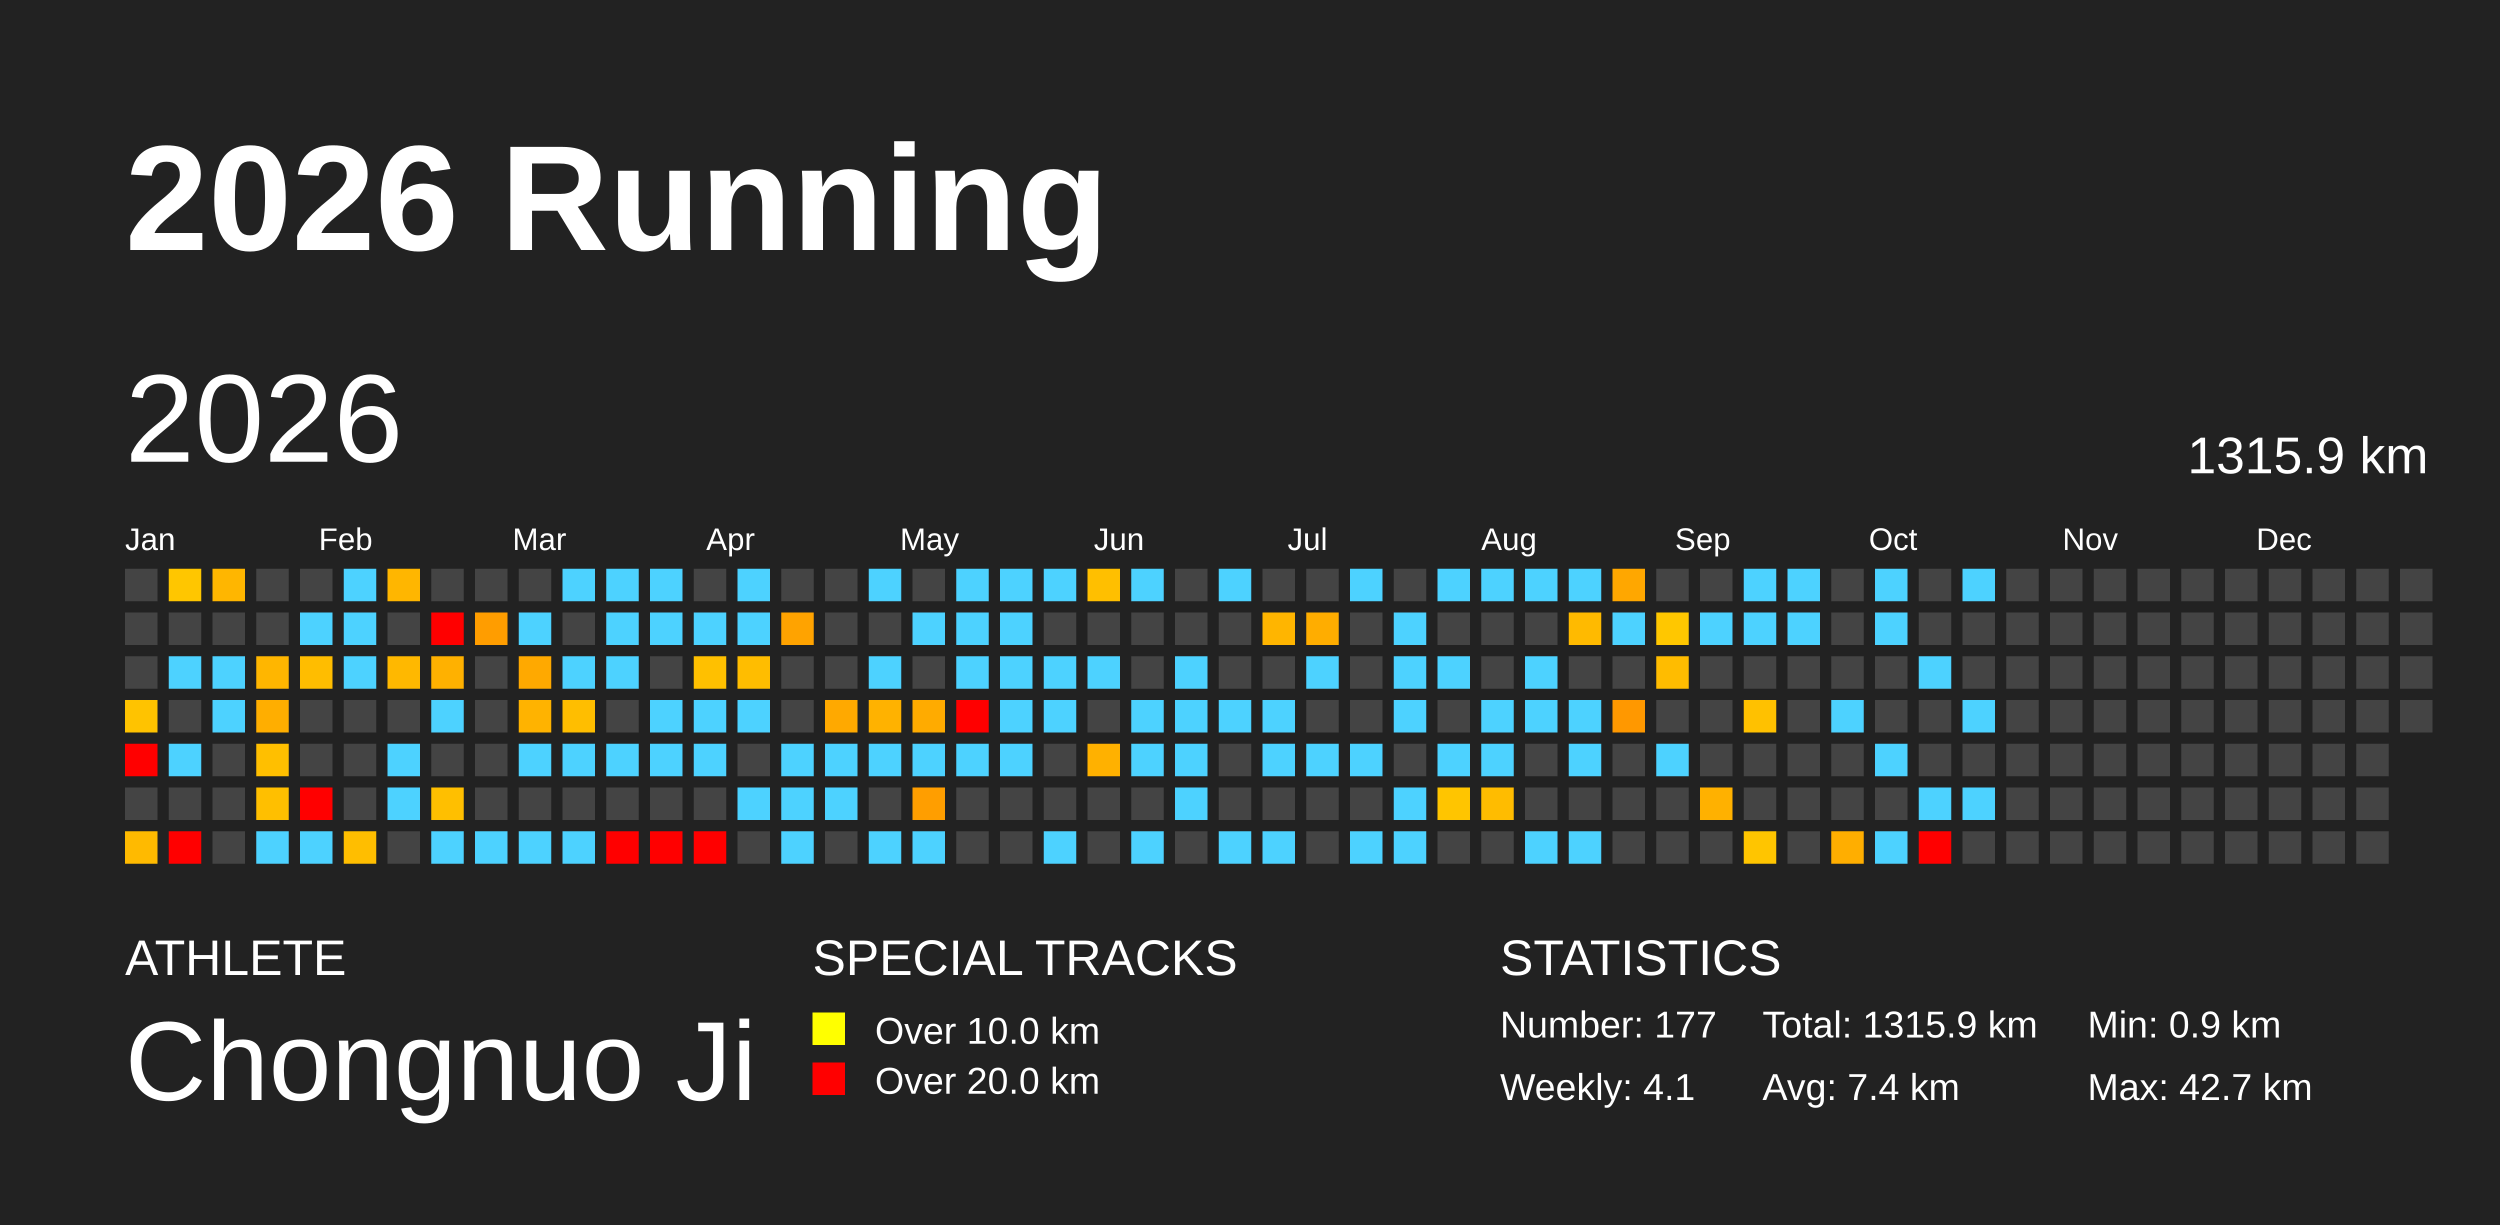
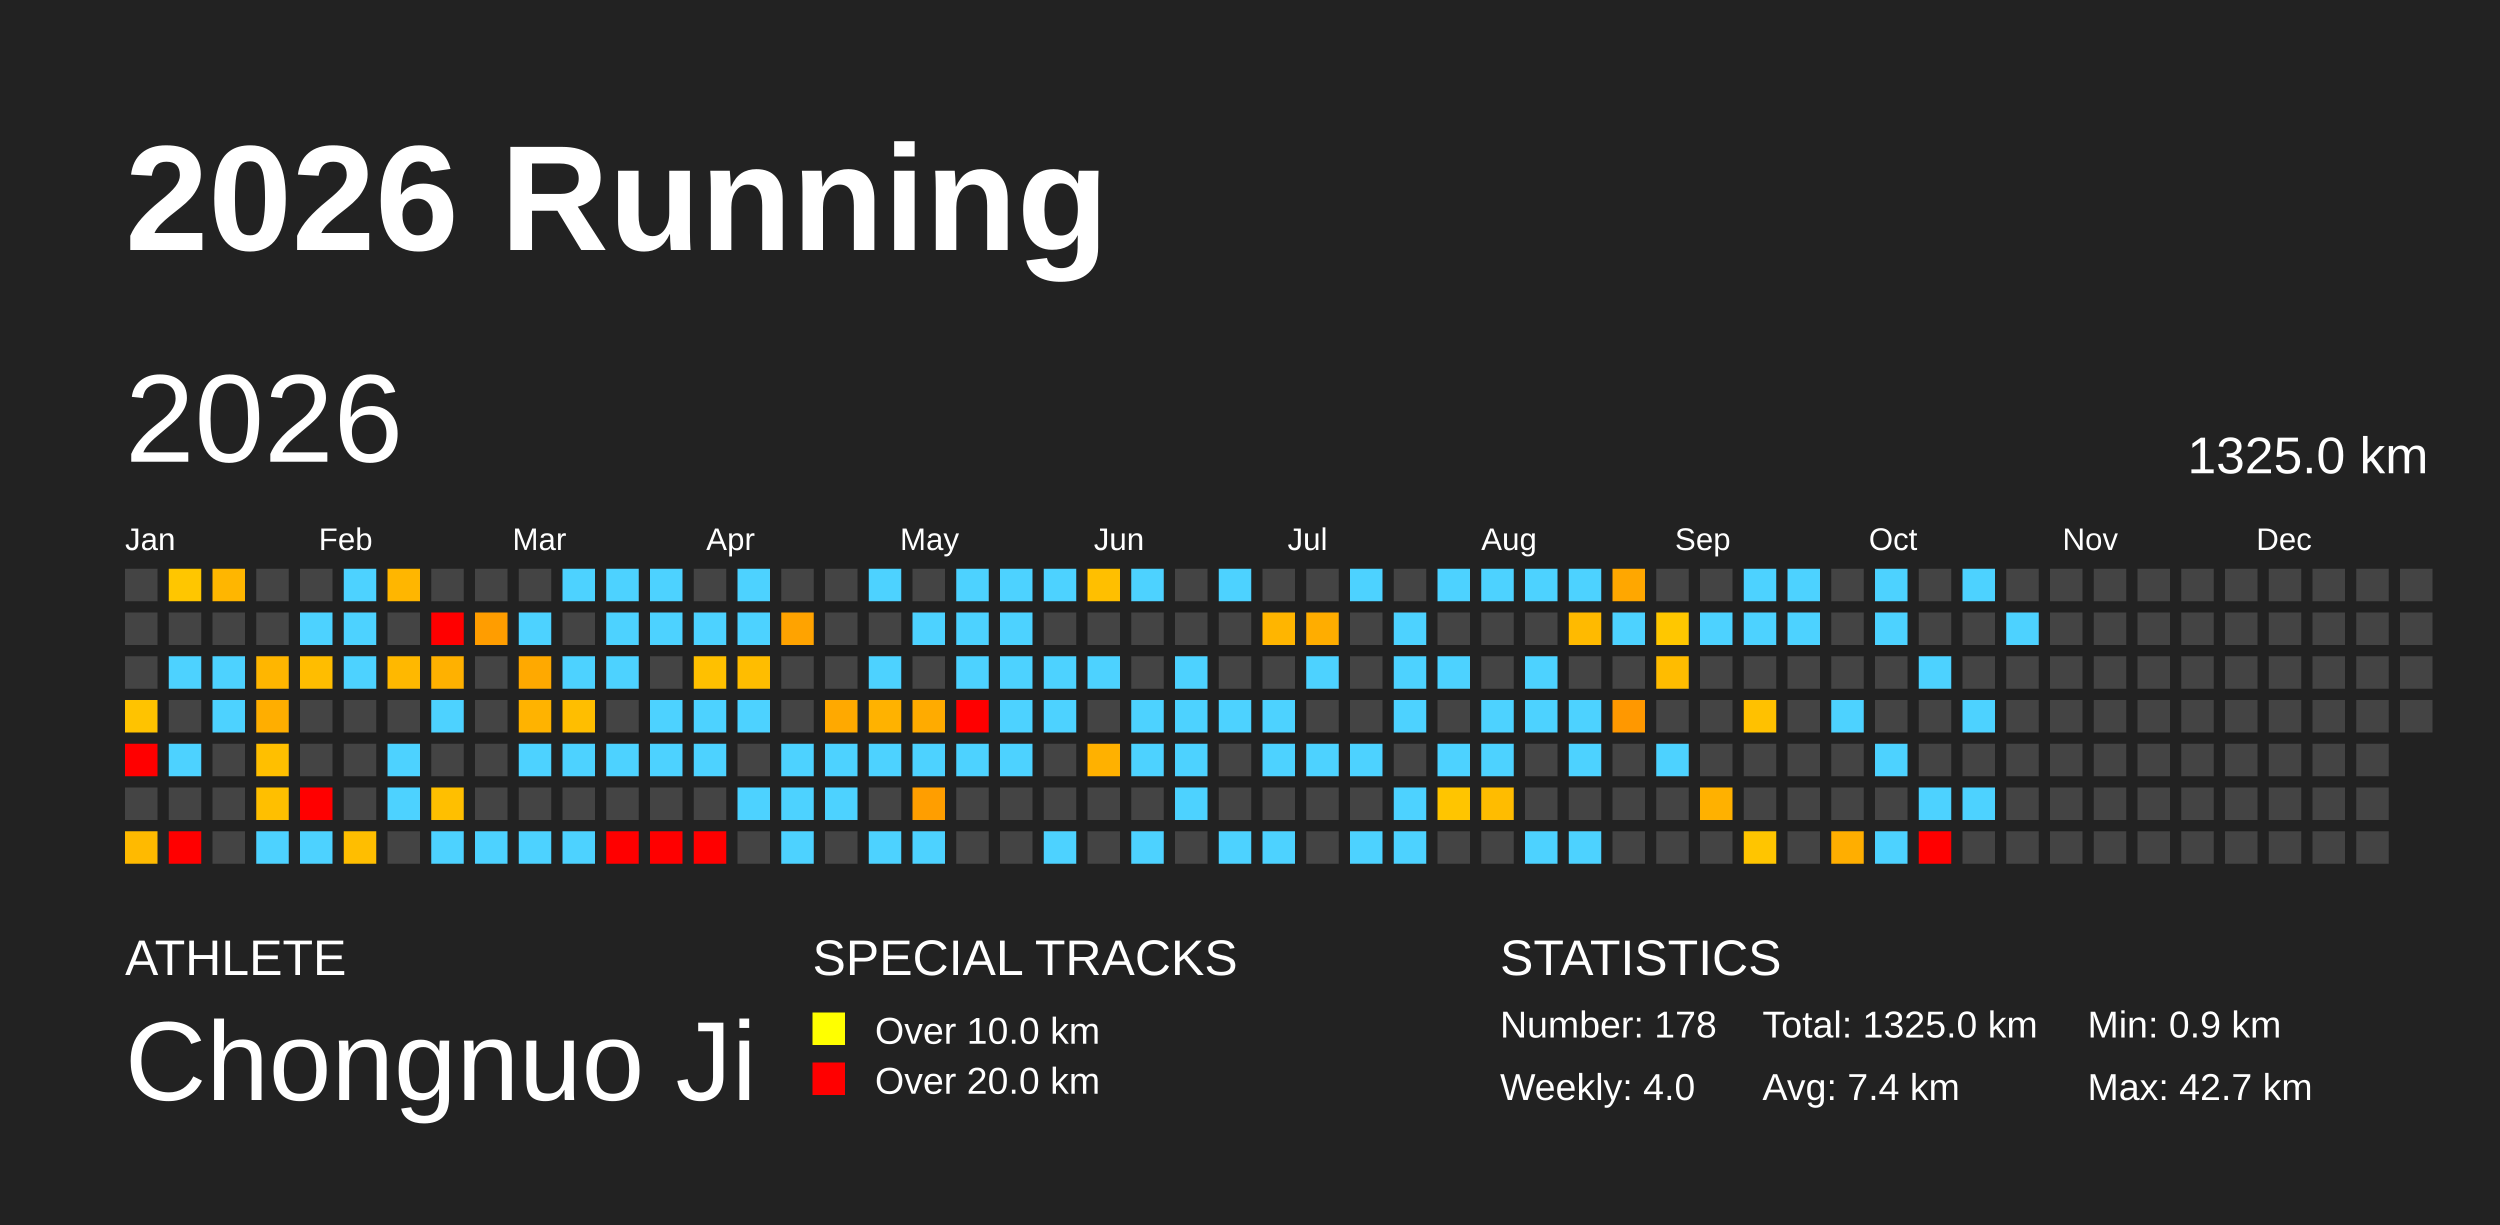
<svg xmlns="http://www.w3.org/2000/svg" baseProfile="full" height="98mm" version="1.1" viewBox="0,0,200,98" width="200mm">
  <defs />
  <rect fill="#222222" height="98" width="200" x="0" y="0" />
  <text fill="#FFFFFF" style="font-size:12px; font-family:Arial; font-weight:bold;" x="10" y="20">2026 Running</text>
  <text fill="#FFFFFF" style="font-size:4px; font-family:Arial" x="10" y="78">ATHLETE</text>
  <text fill="#FFFFFF" style="font-size:9px; font-family:Arial" x="10" y="88">Chongnuo Ji</text>
  <text fill="#FFFFFF" style="font-size:4px; font-family:Arial" x="65" y="78">SPECIAL TRACKS</text>
  <rect fill="yellow" height="2.6" width="2.6" x="65" y="81" />
  <text fill="#FFFFFF" style="font-size:3px; font-family:Arial" x="70" y="83.5">Over 10.0 km</text>
  <rect fill="red" height="2.6" width="2.6" x="65" y="85" />
  <text fill="#FFFFFF" style="font-size:3px; font-family:Arial" x="70" y="87.5">Over 20.0 km</text>
  <text fill="#FFFFFF" style="font-size:4px; font-family:Arial" x="120" y="78">STATISTICS</text>
-   <text fill="#FFFFFF" style="font-size:3px; font-family:Arial" x="120" y="83">Number: 177</text>
-   <text fill="#FFFFFF" style="font-size:3px; font-family:Arial" x="120" y="88">Weekly: 4.1</text>
-   <text fill="#FFFFFF" style="font-size:3px; font-family:Arial" x="141" y="83">Total: 1315.9 km</text>
+   <text fill="#FFFFFF" style="font-size:3px; font-family:Arial" x="120" y="83">Number: 178</text>
+   <text fill="#FFFFFF" style="font-size:3px; font-family:Arial" x="120" y="88">Weekly: 4.0</text>
+   <text fill="#FFFFFF" style="font-size:3px; font-family:Arial" x="141" y="83">Total: 1325.0 km</text>
  <text fill="#FFFFFF" style="font-size:3px; font-family:Arial" x="141" y="88">Avg: 7.4 km</text>
  <text fill="#FFFFFF" style="font-size:3px; font-family:Arial" x="167" y="83">Min: 0.9 km</text>
  <text fill="#FFFFFF" style="font-size:3px; font-family:Arial" x="167" y="88">Max: 42.7 km</text>
  <text dominant-baseline="hanging" fill="#FFFFFF" style="font-size:10.0px; font-family:Arial;" x="10" y="30">2026</text>
-   <text dominant-baseline="hanging" fill="#FFFFFF" style="font-size:4.125px; font-family:Arial;" x="175" y="35">1315.9 km</text>
+   <text dominant-baseline="hanging" fill="#FFFFFF" style="font-size:4.125px; font-family:Arial;" x="175" y="35">1325.0 km</text>
  <text fill="#FFFFFF" style="font-size:2.5px; font-family:Arial" x="10.0" y="44">Jan</text>
  <text fill="#FFFFFF" style="font-size:2.5px; font-family:Arial" x="25.5" y="44">Feb</text>
  <text fill="#FFFFFF" style="font-size:2.5px; font-family:Arial" x="41.0" y="44">Mar</text>
  <text fill="#FFFFFF" style="font-size:2.5px; font-family:Arial" x="56.5" y="44">Apr</text>
  <text fill="#FFFFFF" style="font-size:2.5px; font-family:Arial" x="72.0" y="44">May</text>
  <text fill="#FFFFFF" style="font-size:2.5px; font-family:Arial" x="87.5" y="44">Jun</text>
  <text fill="#FFFFFF" style="font-size:2.5px; font-family:Arial" x="103.0" y="44">Jul</text>
  <text fill="#FFFFFF" style="font-size:2.5px; font-family:Arial" x="118.5" y="44">Aug</text>
  <text fill="#FFFFFF" style="font-size:2.5px; font-family:Arial" x="134.0" y="44">Sep</text>
  <text fill="#FFFFFF" style="font-size:2.5px; font-family:Arial" x="149.5" y="44">Oct</text>
  <text fill="#FFFFFF" style="font-size:2.5px; font-family:Arial" x="165.0" y="44">Nov</text>
  <text fill="#FFFFFF" style="font-size:2.5px; font-family:Arial" x="180.5" y="44">Dec</text>
  <rect fill="#444444" height="2.6" width="2.6" x="10.0" y="45.5" />
  <rect fill="#444444" height="2.6" width="2.6" x="10.0" y="49.0" />
  <rect fill="#444444" height="2.6" width="2.6" x="10.0" y="52.5" />
  <rect fill="#ffc300" height="2.6" width="2.6" x="10.0" y="56.0" />
  <rect fill="red" height="2.6" width="2.6" x="10.0" y="59.5" />
  <rect fill="#444444" height="2.6" width="2.6" x="10.0" y="63.0" />
  <rect fill="#ffba00" height="2.6" width="2.6" x="10.0" y="66.5" />
  <rect fill="#ffc600" height="2.6" width="2.6" x="13.5" y="45.5" />
  <rect fill="#444444" height="2.6" width="2.6" x="13.5" y="49.0" />
  <rect fill="#4dd2ff" height="2.6" width="2.6" x="13.5" y="52.5" />
  <rect fill="#444444" height="2.6" width="2.6" x="13.5" y="56.0" />
  <rect fill="#4dd2ff" height="2.6" width="2.6" x="13.5" y="59.5" />
  <rect fill="#444444" height="2.6" width="2.6" x="13.5" y="63.0" />
  <rect fill="red" height="2.6" width="2.6" x="13.5" y="66.5" />
  <rect fill="#ffb600" height="2.6" width="2.6" x="17.0" y="45.5" />
  <rect fill="#444444" height="2.6" width="2.6" x="17.0" y="49.0" />
  <rect fill="#4dd2ff" height="2.6" width="2.6" x="17.0" y="52.5" />
  <rect fill="#4dd2ff" height="2.6" width="2.6" x="17.0" y="56.0" />
  <rect fill="#444444" height="2.6" width="2.6" x="17.0" y="59.5" />
  <rect fill="#444444" height="2.6" width="2.6" x="17.0" y="63.0" />
  <rect fill="#444444" height="2.6" width="2.6" x="17.0" y="66.5" />
  <rect fill="#444444" height="2.6" width="2.6" x="20.5" y="45.5" />
  <rect fill="#444444" height="2.6" width="2.6" x="20.5" y="49.0" />
  <rect fill="#ffb600" height="2.6" width="2.6" x="20.5" y="52.5" />
  <rect fill="#ffae00" height="2.6" width="2.6" x="20.5" y="56.0" />
  <rect fill="#ffbf00" height="2.6" width="2.6" x="20.5" y="59.5" />
  <rect fill="#ffbf00" height="2.6" width="2.6" x="20.5" y="63.0" />
  <rect fill="#4dd2ff" height="2.6" width="2.6" x="20.5" y="66.5" />
  <rect fill="#444444" height="2.6" width="2.6" x="24.0" y="45.5" />
  <rect fill="#4dd2ff" height="2.6" width="2.6" x="24.0" y="49.0" />
  <rect fill="#ffbd00" height="2.6" width="2.6" x="24.0" y="52.5" />
  <rect fill="#444444" height="2.6" width="2.6" x="24.0" y="56.0" />
  <rect fill="#444444" height="2.6" width="2.6" x="24.0" y="59.5" />
  <rect fill="red" height="2.6" width="2.6" x="24.0" y="63.0" />
  <rect fill="#4dd2ff" height="2.6" width="2.6" x="24.0" y="66.5" />
  <rect fill="#4dd2ff" height="2.6" width="2.6" x="27.5" y="45.5" />
  <rect fill="#4dd2ff" height="2.6" width="2.6" x="27.5" y="49.0" />
  <rect fill="#4dd2ff" height="2.6" width="2.6" x="27.5" y="52.5" />
  <rect fill="#444444" height="2.6" width="2.6" x="27.5" y="56.0" />
  <rect fill="#444444" height="2.6" width="2.6" x="27.5" y="59.5" />
  <rect fill="#444444" height="2.6" width="2.6" x="27.5" y="63.0" />
  <rect fill="#ffbe00" height="2.6" width="2.6" x="27.5" y="66.5" />
  <rect fill="#ffb600" height="2.6" width="2.6" x="31.0" y="45.5" />
  <rect fill="#444444" height="2.6" width="2.6" x="31.0" y="49.0" />
  <rect fill="#ffb800" height="2.6" width="2.6" x="31.0" y="52.5" />
  <rect fill="#444444" height="2.6" width="2.6" x="31.0" y="56.0" />
  <rect fill="#4dd2ff" height="2.6" width="2.6" x="31.0" y="59.5" />
  <rect fill="#4dd2ff" height="2.6" width="2.6" x="31.0" y="63.0" />
  <rect fill="#444444" height="2.6" width="2.6" x="31.0" y="66.5" />
  <rect fill="#444444" height="2.6" width="2.6" x="34.5" y="45.5" />
  <rect fill="red" height="2.6" width="2.6" x="34.5" y="49.0" />
  <rect fill="#ffb100" height="2.6" width="2.6" x="34.5" y="52.5" />
  <rect fill="#4dd2ff" height="2.6" width="2.6" x="34.5" y="56.0" />
  <rect fill="#444444" height="2.6" width="2.6" x="34.5" y="59.5" />
  <rect fill="#ffbf00" height="2.6" width="2.6" x="34.5" y="63.0" />
  <rect fill="#4dd2ff" height="2.6" width="2.6" x="34.5" y="66.5" />
  <rect fill="#444444" height="2.6" width="2.6" x="38.0" y="45.5" />
  <rect fill="#ff9d00" height="2.6" width="2.6" x="38.0" y="49.0" />
  <rect fill="#444444" height="2.6" width="2.6" x="38.0" y="52.5" />
  <rect fill="#444444" height="2.6" width="2.6" x="38.0" y="56.0" />
  <rect fill="#444444" height="2.6" width="2.6" x="38.0" y="59.5" />
  <rect fill="#444444" height="2.6" width="2.6" x="38.0" y="63.0" />
  <rect fill="#4dd2ff" height="2.6" width="2.6" x="38.0" y="66.5" />
  <rect fill="#444444" height="2.6" width="2.6" x="41.5" y="45.5" />
  <rect fill="#4dd2ff" height="2.6" width="2.6" x="41.5" y="49.0" />
  <rect fill="#ffa900" height="2.6" width="2.6" x="41.5" y="52.5" />
  <rect fill="#ffb300" height="2.6" width="2.6" x="41.5" y="56.0" />
  <rect fill="#4dd2ff" height="2.6" width="2.6" x="41.5" y="59.5" />
  <rect fill="#444444" height="2.6" width="2.6" x="41.5" y="63.0" />
  <rect fill="#4dd2ff" height="2.6" width="2.6" x="41.5" y="66.5" />
  <rect fill="#4dd2ff" height="2.6" width="2.6" x="45.0" y="45.5" />
  <rect fill="#444444" height="2.6" width="2.6" x="45.0" y="49.0" />
  <rect fill="#4dd2ff" height="2.6" width="2.6" x="45.0" y="52.5" />
  <rect fill="#ffbe00" height="2.6" width="2.6" x="45.0" y="56.0" />
  <rect fill="#4dd2ff" height="2.6" width="2.6" x="45.0" y="59.5" />
  <rect fill="#444444" height="2.6" width="2.6" x="45.0" y="63.0" />
  <rect fill="#4dd2ff" height="2.6" width="2.6" x="45.0" y="66.5" />
  <rect fill="#4dd2ff" height="2.6" width="2.6" x="48.5" y="45.5" />
  <rect fill="#4dd2ff" height="2.6" width="2.6" x="48.5" y="49.0" />
  <rect fill="#4dd2ff" height="2.6" width="2.6" x="48.5" y="52.5" />
  <rect fill="#444444" height="2.6" width="2.6" x="48.5" y="56.0" />
  <rect fill="#4dd2ff" height="2.6" width="2.6" x="48.5" y="59.5" />
  <rect fill="#444444" height="2.6" width="2.6" x="48.5" y="63.0" />
  <rect fill="red" height="2.6" width="2.6" x="48.5" y="66.5" />
  <rect fill="#4dd2ff" height="2.6" width="2.6" x="52.0" y="45.5" />
  <rect fill="#4dd2ff" height="2.6" width="2.6" x="52.0" y="49.0" />
  <rect fill="#444444" height="2.6" width="2.6" x="52.0" y="52.5" />
  <rect fill="#4dd2ff" height="2.6" width="2.6" x="52.0" y="56.0" />
  <rect fill="#4dd2ff" height="2.6" width="2.6" x="52.0" y="59.5" />
  <rect fill="#444444" height="2.6" width="2.6" x="52.0" y="63.0" />
  <rect fill="red" height="2.6" width="2.6" x="52.0" y="66.5" />
  <rect fill="#444444" height="2.6" width="2.6" x="55.5" y="45.5" />
  <rect fill="#4dd2ff" height="2.6" width="2.6" x="55.5" y="49.0" />
  <rect fill="#ffc000" height="2.6" width="2.6" x="55.5" y="52.5" />
  <rect fill="#4dd2ff" height="2.6" width="2.6" x="55.5" y="56.0" />
  <rect fill="#4dd2ff" height="2.6" width="2.6" x="55.5" y="59.5" />
  <rect fill="#444444" height="2.6" width="2.6" x="55.5" y="63.0" />
  <rect fill="red" height="2.6" width="2.6" x="55.5" y="66.5" />
  <rect fill="#4dd2ff" height="2.6" width="2.6" x="59.0" y="45.5" />
  <rect fill="#4dd2ff" height="2.6" width="2.6" x="59.0" y="49.0" />
  <rect fill="#ffbd00" height="2.6" width="2.6" x="59.0" y="52.5" />
  <rect fill="#4dd2ff" height="2.6" width="2.6" x="59.0" y="56.0" />
  <rect fill="#444444" height="2.6" width="2.6" x="59.0" y="59.5" />
  <rect fill="#4dd2ff" height="2.6" width="2.6" x="59.0" y="63.0" />
  <rect fill="#444444" height="2.6" width="2.6" x="59.0" y="66.5" />
  <rect fill="#444444" height="2.6" width="2.6" x="62.5" y="45.5" />
  <rect fill="#ffa300" height="2.6" width="2.6" x="62.5" y="49.0" />
  <rect fill="#444444" height="2.6" width="2.6" x="62.5" y="52.5" />
  <rect fill="#444444" height="2.6" width="2.6" x="62.5" y="56.0" />
  <rect fill="#4dd2ff" height="2.6" width="2.6" x="62.5" y="59.5" />
  <rect fill="#4dd2ff" height="2.6" width="2.6" x="62.5" y="63.0" />
  <rect fill="#4dd2ff" height="2.6" width="2.6" x="62.5" y="66.5" />
  <rect fill="#444444" height="2.6" width="2.6" x="66.0" y="45.5" />
  <rect fill="#444444" height="2.6" width="2.6" x="66.0" y="49.0" />
  <rect fill="#444444" height="2.6" width="2.6" x="66.0" y="52.5" />
  <rect fill="#ffa900" height="2.6" width="2.6" x="66.0" y="56.0" />
  <rect fill="#4dd2ff" height="2.6" width="2.6" x="66.0" y="59.5" />
  <rect fill="#4dd2ff" height="2.6" width="2.6" x="66.0" y="63.0" />
  <rect fill="#444444" height="2.6" width="2.6" x="66.0" y="66.5" />
  <rect fill="#4dd2ff" height="2.6" width="2.6" x="69.5" y="45.5" />
  <rect fill="#444444" height="2.6" width="2.6" x="69.5" y="49.0" />
  <rect fill="#4dd2ff" height="2.6" width="2.6" x="69.5" y="52.5" />
  <rect fill="#ffb200" height="2.6" width="2.6" x="69.5" y="56.0" />
  <rect fill="#4dd2ff" height="2.6" width="2.6" x="69.5" y="59.5" />
  <rect fill="#444444" height="2.6" width="2.6" x="69.5" y="63.0" />
  <rect fill="#4dd2ff" height="2.6" width="2.6" x="69.5" y="66.5" />
  <rect fill="#444444" height="2.6" width="2.6" x="73.0" y="45.5" />
  <rect fill="#4dd2ff" height="2.6" width="2.6" x="73.0" y="49.0" />
  <rect fill="#444444" height="2.6" width="2.6" x="73.0" y="52.5" />
  <rect fill="#ffab00" height="2.6" width="2.6" x="73.0" y="56.0" />
  <rect fill="#4dd2ff" height="2.6" width="2.6" x="73.0" y="59.5" />
  <rect fill="#ff9e00" height="2.6" width="2.6" x="73.0" y="63.0" />
  <rect fill="#4dd2ff" height="2.6" width="2.6" x="73.0" y="66.5" />
  <rect fill="#4dd2ff" height="2.6" width="2.6" x="76.5" y="45.5" />
  <rect fill="#4dd2ff" height="2.6" width="2.6" x="76.5" y="49.0" />
  <rect fill="#4dd2ff" height="2.6" width="2.6" x="76.5" y="52.5" />
  <rect fill="red" height="2.6" width="2.6" x="76.5" y="56.0" />
  <rect fill="#4dd2ff" height="2.6" width="2.6" x="76.5" y="59.5" />
  <rect fill="#444444" height="2.6" width="2.6" x="76.5" y="63.0" />
  <rect fill="#444444" height="2.6" width="2.6" x="76.5" y="66.5" />
  <rect fill="#4dd2ff" height="2.6" width="2.6" x="80.0" y="45.5" />
  <rect fill="#4dd2ff" height="2.6" width="2.6" x="80.0" y="49.0" />
  <rect fill="#4dd2ff" height="2.6" width="2.6" x="80.0" y="52.5" />
  <rect fill="#4dd2ff" height="2.6" width="2.6" x="80.0" y="56.0" />
  <rect fill="#4dd2ff" height="2.6" width="2.6" x="80.0" y="59.5" />
  <rect fill="#444444" height="2.6" width="2.6" x="80.0" y="63.0" />
  <rect fill="#444444" height="2.6" width="2.6" x="80.0" y="66.5" />
  <rect fill="#4dd2ff" height="2.6" width="2.6" x="83.5" y="45.5" />
  <rect fill="#444444" height="2.6" width="2.6" x="83.5" y="49.0" />
  <rect fill="#4dd2ff" height="2.6" width="2.6" x="83.5" y="52.5" />
  <rect fill="#4dd2ff" height="2.6" width="2.6" x="83.5" y="56.0" />
  <rect fill="#444444" height="2.6" width="2.6" x="83.5" y="59.5" />
  <rect fill="#444444" height="2.6" width="2.6" x="83.5" y="63.0" />
  <rect fill="#4dd2ff" height="2.6" width="2.6" x="83.5" y="66.5" />
  <rect fill="#ffbf00" height="2.6" width="2.6" x="87.0" y="45.5" />
  <rect fill="#444444" height="2.6" width="2.6" x="87.0" y="49.0" />
  <rect fill="#4dd2ff" height="2.6" width="2.6" x="87.0" y="52.5" />
  <rect fill="#444444" height="2.6" width="2.6" x="87.0" y="56.0" />
  <rect fill="#ffb100" height="2.6" width="2.6" x="87.0" y="59.5" />
  <rect fill="#444444" height="2.6" width="2.6" x="87.0" y="63.0" />
  <rect fill="#444444" height="2.6" width="2.6" x="87.0" y="66.5" />
  <rect fill="#4dd2ff" height="2.6" width="2.6" x="90.5" y="45.5" />
  <rect fill="#444444" height="2.6" width="2.6" x="90.5" y="49.0" />
  <rect fill="#444444" height="2.6" width="2.6" x="90.5" y="52.5" />
  <rect fill="#4dd2ff" height="2.6" width="2.6" x="90.5" y="56.0" />
  <rect fill="#4dd2ff" height="2.6" width="2.6" x="90.5" y="59.5" />
  <rect fill="#444444" height="2.6" width="2.6" x="90.5" y="63.0" />
  <rect fill="#4dd2ff" height="2.6" width="2.6" x="90.5" y="66.5" />
  <rect fill="#444444" height="2.6" width="2.6" x="94.0" y="45.5" />
  <rect fill="#444444" height="2.6" width="2.6" x="94.0" y="49.0" />
  <rect fill="#4dd2ff" height="2.6" width="2.6" x="94.0" y="52.5" />
  <rect fill="#4dd2ff" height="2.6" width="2.6" x="94.0" y="56.0" />
  <rect fill="#4dd2ff" height="2.6" width="2.6" x="94.0" y="59.5" />
  <rect fill="#4dd2ff" height="2.6" width="2.6" x="94.0" y="63.0" />
  <rect fill="#444444" height="2.6" width="2.6" x="94.0" y="66.5" />
  <rect fill="#4dd2ff" height="2.6" width="2.6" x="97.5" y="45.5" />
  <rect fill="#444444" height="2.6" width="2.6" x="97.5" y="49.0" />
  <rect fill="#444444" height="2.6" width="2.6" x="97.5" y="52.5" />
  <rect fill="#4dd2ff" height="2.6" width="2.6" x="97.5" y="56.0" />
  <rect fill="#444444" height="2.6" width="2.6" x="97.5" y="59.5" />
  <rect fill="#444444" height="2.6" width="2.6" x="97.5" y="63.0" />
  <rect fill="#4dd2ff" height="2.6" width="2.6" x="97.5" y="66.5" />
  <rect fill="#444444" height="2.6" width="2.6" x="101.0" y="45.5" />
  <rect fill="#ffb500" height="2.6" width="2.6" x="101.0" y="49.0" />
  <rect fill="#444444" height="2.6" width="2.6" x="101.0" y="52.5" />
  <rect fill="#4dd2ff" height="2.6" width="2.6" x="101.0" y="56.0" />
  <rect fill="#4dd2ff" height="2.6" width="2.6" x="101.0" y="59.5" />
  <rect fill="#444444" height="2.6" width="2.6" x="101.0" y="63.0" />
  <rect fill="#4dd2ff" height="2.6" width="2.6" x="101.0" y="66.5" />
  <rect fill="#444444" height="2.6" width="2.6" x="104.5" y="45.5" />
  <rect fill="#ffad00" height="2.6" width="2.6" x="104.5" y="49.0" />
  <rect fill="#4dd2ff" height="2.6" width="2.6" x="104.5" y="52.5" />
  <rect fill="#444444" height="2.6" width="2.6" x="104.5" y="56.0" />
  <rect fill="#4dd2ff" height="2.6" width="2.6" x="104.5" y="59.5" />
  <rect fill="#444444" height="2.6" width="2.6" x="104.5" y="63.0" />
  <rect fill="#444444" height="2.6" width="2.6" x="104.5" y="66.5" />
  <rect fill="#4dd2ff" height="2.6" width="2.6" x="108.0" y="45.5" />
  <rect fill="#444444" height="2.6" width="2.6" x="108.0" y="49.0" />
  <rect fill="#444444" height="2.6" width="2.6" x="108.0" y="52.5" />
  <rect fill="#444444" height="2.6" width="2.6" x="108.0" y="56.0" />
  <rect fill="#4dd2ff" height="2.6" width="2.6" x="108.0" y="59.5" />
  <rect fill="#444444" height="2.6" width="2.6" x="108.0" y="63.0" />
  <rect fill="#4dd2ff" height="2.6" width="2.6" x="108.0" y="66.5" />
  <rect fill="#444444" height="2.6" width="2.6" x="111.5" y="45.5" />
  <rect fill="#4dd2ff" height="2.6" width="2.6" x="111.5" y="49.0" />
  <rect fill="#4dd2ff" height="2.6" width="2.6" x="111.5" y="52.5" />
  <rect fill="#4dd2ff" height="2.6" width="2.6" x="111.5" y="56.0" />
  <rect fill="#444444" height="2.6" width="2.6" x="111.5" y="59.5" />
  <rect fill="#4dd2ff" height="2.6" width="2.6" x="111.5" y="63.0" />
  <rect fill="#4dd2ff" height="2.6" width="2.6" x="111.5" y="66.5" />
  <rect fill="#4dd2ff" height="2.6" width="2.6" x="115.0" y="45.5" />
  <rect fill="#444444" height="2.6" width="2.6" x="115.0" y="49.0" />
  <rect fill="#4dd2ff" height="2.6" width="2.6" x="115.0" y="52.5" />
  <rect fill="#444444" height="2.6" width="2.6" x="115.0" y="56.0" />
  <rect fill="#4dd2ff" height="2.6" width="2.6" x="115.0" y="59.5" />
  <rect fill="#ffc500" height="2.6" width="2.6" x="115.0" y="63.0" />
  <rect fill="#444444" height="2.6" width="2.6" x="115.0" y="66.5" />
  <rect fill="#4dd2ff" height="2.6" width="2.6" x="118.5" y="45.5" />
  <rect fill="#444444" height="2.6" width="2.6" x="118.5" y="49.0" />
  <rect fill="#444444" height="2.6" width="2.6" x="118.5" y="52.5" />
  <rect fill="#4dd2ff" height="2.6" width="2.6" x="118.5" y="56.0" />
  <rect fill="#4dd2ff" height="2.6" width="2.6" x="118.5" y="59.5" />
  <rect fill="#ffbc00" height="2.6" width="2.6" x="118.5" y="63.0" />
  <rect fill="#444444" height="2.6" width="2.6" x="118.5" y="66.5" />
  <rect fill="#4dd2ff" height="2.6" width="2.6" x="122.0" y="45.5" />
  <rect fill="#444444" height="2.6" width="2.6" x="122.0" y="49.0" />
  <rect fill="#4dd2ff" height="2.6" width="2.6" x="122.0" y="52.5" />
  <rect fill="#4dd2ff" height="2.6" width="2.6" x="122.0" y="56.0" />
  <rect fill="#444444" height="2.6" width="2.6" x="122.0" y="59.5" />
  <rect fill="#444444" height="2.6" width="2.6" x="122.0" y="63.0" />
  <rect fill="#4dd2ff" height="2.6" width="2.6" x="122.0" y="66.5" />
  <rect fill="#4dd2ff" height="2.6" width="2.6" x="125.5" y="45.5" />
  <rect fill="#ffba00" height="2.6" width="2.6" x="125.5" y="49.0" />
  <rect fill="#444444" height="2.6" width="2.6" x="125.5" y="52.5" />
  <rect fill="#4dd2ff" height="2.6" width="2.6" x="125.5" y="56.0" />
  <rect fill="#4dd2ff" height="2.6" width="2.6" x="125.5" y="59.5" />
  <rect fill="#444444" height="2.6" width="2.6" x="125.5" y="63.0" />
  <rect fill="#4dd2ff" height="2.6" width="2.6" x="125.5" y="66.5" />
  <rect fill="#ffa700" height="2.6" width="2.6" x="129.0" y="45.5" />
  <rect fill="#4dd2ff" height="2.6" width="2.6" x="129.0" y="49.0" />
  <rect fill="#444444" height="2.6" width="2.6" x="129.0" y="52.5" />
  <rect fill="#ff9800" height="2.6" width="2.6" x="129.0" y="56.0" />
  <rect fill="#444444" height="2.6" width="2.6" x="129.0" y="59.5" />
  <rect fill="#444444" height="2.6" width="2.6" x="129.0" y="63.0" />
  <rect fill="#444444" height="2.6" width="2.6" x="129.0" y="66.5" />
  <rect fill="#444444" height="2.6" width="2.6" x="132.5" y="45.5" />
  <rect fill="#ffc700" height="2.6" width="2.6" x="132.5" y="49.0" />
  <rect fill="#ffbc00" height="2.6" width="2.6" x="132.5" y="52.5" />
  <rect fill="#444444" height="2.6" width="2.6" x="132.5" y="56.0" />
  <rect fill="#4dd2ff" height="2.6" width="2.6" x="132.5" y="59.5" />
  <rect fill="#444444" height="2.6" width="2.6" x="132.5" y="63.0" />
  <rect fill="#444444" height="2.6" width="2.6" x="132.5" y="66.5" />
  <rect fill="#444444" height="2.6" width="2.6" x="136.0" y="45.5" />
  <rect fill="#4dd2ff" height="2.6" width="2.6" x="136.0" y="49.0" />
  <rect fill="#444444" height="2.6" width="2.6" x="136.0" y="52.5" />
  <rect fill="#444444" height="2.6" width="2.6" x="136.0" y="56.0" />
  <rect fill="#444444" height="2.6" width="2.6" x="136.0" y="59.5" />
  <rect fill="#ffb100" height="2.6" width="2.6" x="136.0" y="63.0" />
  <rect fill="#444444" height="2.6" width="2.6" x="136.0" y="66.5" />
  <rect fill="#4dd2ff" height="2.6" width="2.6" x="139.5" y="45.5" />
  <rect fill="#4dd2ff" height="2.6" width="2.6" x="139.5" y="49.0" />
  <rect fill="#444444" height="2.6" width="2.6" x="139.5" y="52.5" />
  <rect fill="#ffc100" height="2.6" width="2.6" x="139.5" y="56.0" />
  <rect fill="#444444" height="2.6" width="2.6" x="139.5" y="59.5" />
  <rect fill="#444444" height="2.6" width="2.6" x="139.5" y="63.0" />
  <rect fill="#ffc500" height="2.6" width="2.6" x="139.5" y="66.5" />
  <rect fill="#4dd2ff" height="2.6" width="2.6" x="143.0" y="45.5" />
  <rect fill="#4dd2ff" height="2.6" width="2.6" x="143.0" y="49.0" />
  <rect fill="#444444" height="2.6" width="2.6" x="143.0" y="52.5" />
  <rect fill="#444444" height="2.6" width="2.6" x="143.0" y="56.0" />
  <rect fill="#444444" height="2.6" width="2.6" x="143.0" y="59.5" />
  <rect fill="#444444" height="2.6" width="2.6" x="143.0" y="63.0" />
  <rect fill="#444444" height="2.6" width="2.6" x="143.0" y="66.5" />
  <rect fill="#444444" height="2.6" width="2.6" x="146.5" y="45.5" />
  <rect fill="#444444" height="2.6" width="2.6" x="146.5" y="49.0" />
  <rect fill="#444444" height="2.6" width="2.6" x="146.5" y="52.5" />
  <rect fill="#4dd2ff" height="2.6" width="2.6" x="146.5" y="56.0" />
  <rect fill="#444444" height="2.6" width="2.6" x="146.5" y="59.5" />
  <rect fill="#444444" height="2.6" width="2.6" x="146.5" y="63.0" />
  <rect fill="#ffae00" height="2.6" width="2.6" x="146.5" y="66.5" />
  <rect fill="#4dd2ff" height="2.6" width="2.6" x="150.0" y="45.5" />
  <rect fill="#4dd2ff" height="2.6" width="2.6" x="150.0" y="49.0" />
  <rect fill="#444444" height="2.6" width="2.6" x="150.0" y="52.5" />
  <rect fill="#444444" height="2.6" width="2.6" x="150.0" y="56.0" />
  <rect fill="#4dd2ff" height="2.6" width="2.6" x="150.0" y="59.5" />
  <rect fill="#444444" height="2.6" width="2.6" x="150.0" y="63.0" />
  <rect fill="#4dd2ff" height="2.6" width="2.6" x="150.0" y="66.5" />
  <rect fill="#444444" height="2.6" width="2.6" x="153.5" y="45.5" />
  <rect fill="#444444" height="2.6" width="2.6" x="153.5" y="49.0" />
  <rect fill="#4dd2ff" height="2.6" width="2.6" x="153.5" y="52.5" />
  <rect fill="#444444" height="2.6" width="2.6" x="153.5" y="56.0" />
  <rect fill="#444444" height="2.6" width="2.6" x="153.5" y="59.5" />
  <rect fill="#4dd2ff" height="2.6" width="2.6" x="153.5" y="63.0" />
  <rect fill="red" height="2.6" width="2.6" x="153.5" y="66.5" />
  <rect fill="#4dd2ff" height="2.6" width="2.6" x="157.0" y="45.5" />
  <rect fill="#444444" height="2.6" width="2.6" x="157.0" y="49.0" />
  <rect fill="#444444" height="2.6" width="2.6" x="157.0" y="52.5" />
  <rect fill="#4dd2ff" height="2.6" width="2.6" x="157.0" y="56.0" />
  <rect fill="#444444" height="2.6" width="2.6" x="157.0" y="59.5" />
  <rect fill="#4dd2ff" height="2.6" width="2.6" x="157.0" y="63.0" />
  <rect fill="#444444" height="2.6" width="2.6" x="157.0" y="66.5" />
  <rect fill="#444444" height="2.6" width="2.6" x="160.5" y="45.5" />
-   <rect fill="#444444" height="2.6" width="2.6" x="160.5" y="49.0" />
+   <rect fill="#4dd2ff" height="2.6" width="2.6" x="160.5" y="49.0" />
  <rect fill="#444444" height="2.6" width="2.6" x="160.5" y="52.5" />
  <rect fill="#444444" height="2.6" width="2.6" x="160.5" y="56.0" />
  <rect fill="#444444" height="2.6" width="2.6" x="160.5" y="59.5" />
  <rect fill="#444444" height="2.6" width="2.6" x="160.5" y="63.0" />
  <rect fill="#444444" height="2.6" width="2.6" x="160.5" y="66.5" />
  <rect fill="#444444" height="2.6" width="2.6" x="164.0" y="45.5" />
  <rect fill="#444444" height="2.6" width="2.6" x="164.0" y="49.0" />
  <rect fill="#444444" height="2.6" width="2.6" x="164.0" y="52.5" />
  <rect fill="#444444" height="2.6" width="2.6" x="164.0" y="56.0" />
  <rect fill="#444444" height="2.6" width="2.6" x="164.0" y="59.5" />
  <rect fill="#444444" height="2.6" width="2.6" x="164.0" y="63.0" />
  <rect fill="#444444" height="2.6" width="2.6" x="164.0" y="66.5" />
  <rect fill="#444444" height="2.6" width="2.6" x="167.5" y="45.5" />
  <rect fill="#444444" height="2.6" width="2.6" x="167.5" y="49.0" />
  <rect fill="#444444" height="2.6" width="2.6" x="167.5" y="52.5" />
  <rect fill="#444444" height="2.6" width="2.6" x="167.5" y="56.0" />
  <rect fill="#444444" height="2.6" width="2.6" x="167.5" y="59.5" />
  <rect fill="#444444" height="2.6" width="2.6" x="167.5" y="63.0" />
  <rect fill="#444444" height="2.6" width="2.6" x="167.5" y="66.5" />
  <rect fill="#444444" height="2.6" width="2.6" x="171.0" y="45.5" />
  <rect fill="#444444" height="2.6" width="2.6" x="171.0" y="49.0" />
  <rect fill="#444444" height="2.6" width="2.6" x="171.0" y="52.5" />
  <rect fill="#444444" height="2.6" width="2.6" x="171.0" y="56.0" />
  <rect fill="#444444" height="2.6" width="2.6" x="171.0" y="59.5" />
  <rect fill="#444444" height="2.6" width="2.6" x="171.0" y="63.0" />
  <rect fill="#444444" height="2.6" width="2.6" x="171.0" y="66.5" />
  <rect fill="#444444" height="2.6" width="2.6" x="174.5" y="45.5" />
  <rect fill="#444444" height="2.6" width="2.6" x="174.5" y="49.0" />
  <rect fill="#444444" height="2.6" width="2.6" x="174.5" y="52.5" />
  <rect fill="#444444" height="2.6" width="2.6" x="174.5" y="56.0" />
  <rect fill="#444444" height="2.6" width="2.6" x="174.5" y="59.5" />
  <rect fill="#444444" height="2.6" width="2.6" x="174.5" y="63.0" />
  <rect fill="#444444" height="2.6" width="2.6" x="174.5" y="66.5" />
  <rect fill="#444444" height="2.6" width="2.6" x="178.0" y="45.5" />
  <rect fill="#444444" height="2.6" width="2.6" x="178.0" y="49.0" />
  <rect fill="#444444" height="2.6" width="2.6" x="178.0" y="52.5" />
  <rect fill="#444444" height="2.6" width="2.6" x="178.0" y="56.0" />
  <rect fill="#444444" height="2.6" width="2.6" x="178.0" y="59.5" />
  <rect fill="#444444" height="2.6" width="2.6" x="178.0" y="63.0" />
  <rect fill="#444444" height="2.6" width="2.6" x="178.0" y="66.5" />
  <rect fill="#444444" height="2.6" width="2.6" x="181.5" y="45.5" />
  <rect fill="#444444" height="2.6" width="2.6" x="181.5" y="49.0" />
  <rect fill="#444444" height="2.6" width="2.6" x="181.5" y="52.5" />
  <rect fill="#444444" height="2.6" width="2.6" x="181.5" y="56.0" />
  <rect fill="#444444" height="2.6" width="2.6" x="181.5" y="59.5" />
  <rect fill="#444444" height="2.6" width="2.6" x="181.5" y="63.0" />
  <rect fill="#444444" height="2.6" width="2.6" x="181.5" y="66.5" />
  <rect fill="#444444" height="2.6" width="2.6" x="185.0" y="45.5" />
  <rect fill="#444444" height="2.6" width="2.6" x="185.0" y="49.0" />
  <rect fill="#444444" height="2.6" width="2.6" x="185.0" y="52.5" />
  <rect fill="#444444" height="2.6" width="2.6" x="185.0" y="56.0" />
  <rect fill="#444444" height="2.6" width="2.6" x="185.0" y="59.5" />
  <rect fill="#444444" height="2.6" width="2.6" x="185.0" y="63.0" />
  <rect fill="#444444" height="2.6" width="2.6" x="185.0" y="66.5" />
  <rect fill="#444444" height="2.6" width="2.6" x="188.5" y="45.5" />
  <rect fill="#444444" height="2.6" width="2.6" x="188.5" y="49.0" />
  <rect fill="#444444" height="2.6" width="2.6" x="188.5" y="52.5" />
  <rect fill="#444444" height="2.6" width="2.6" x="188.5" y="56.0" />
  <rect fill="#444444" height="2.6" width="2.6" x="188.5" y="59.5" />
  <rect fill="#444444" height="2.6" width="2.6" x="188.5" y="63.0" />
  <rect fill="#444444" height="2.6" width="2.6" x="188.5" y="66.5" />
  <rect fill="#444444" height="2.6" width="2.6" x="192.0" y="45.5" />
  <rect fill="#444444" height="2.6" width="2.6" x="192.0" y="49.0" />
  <rect fill="#444444" height="2.6" width="2.6" x="192.0" y="52.5" />
  <rect fill="#444444" height="2.6" width="2.6" x="192.0" y="56.0" />
</svg>
